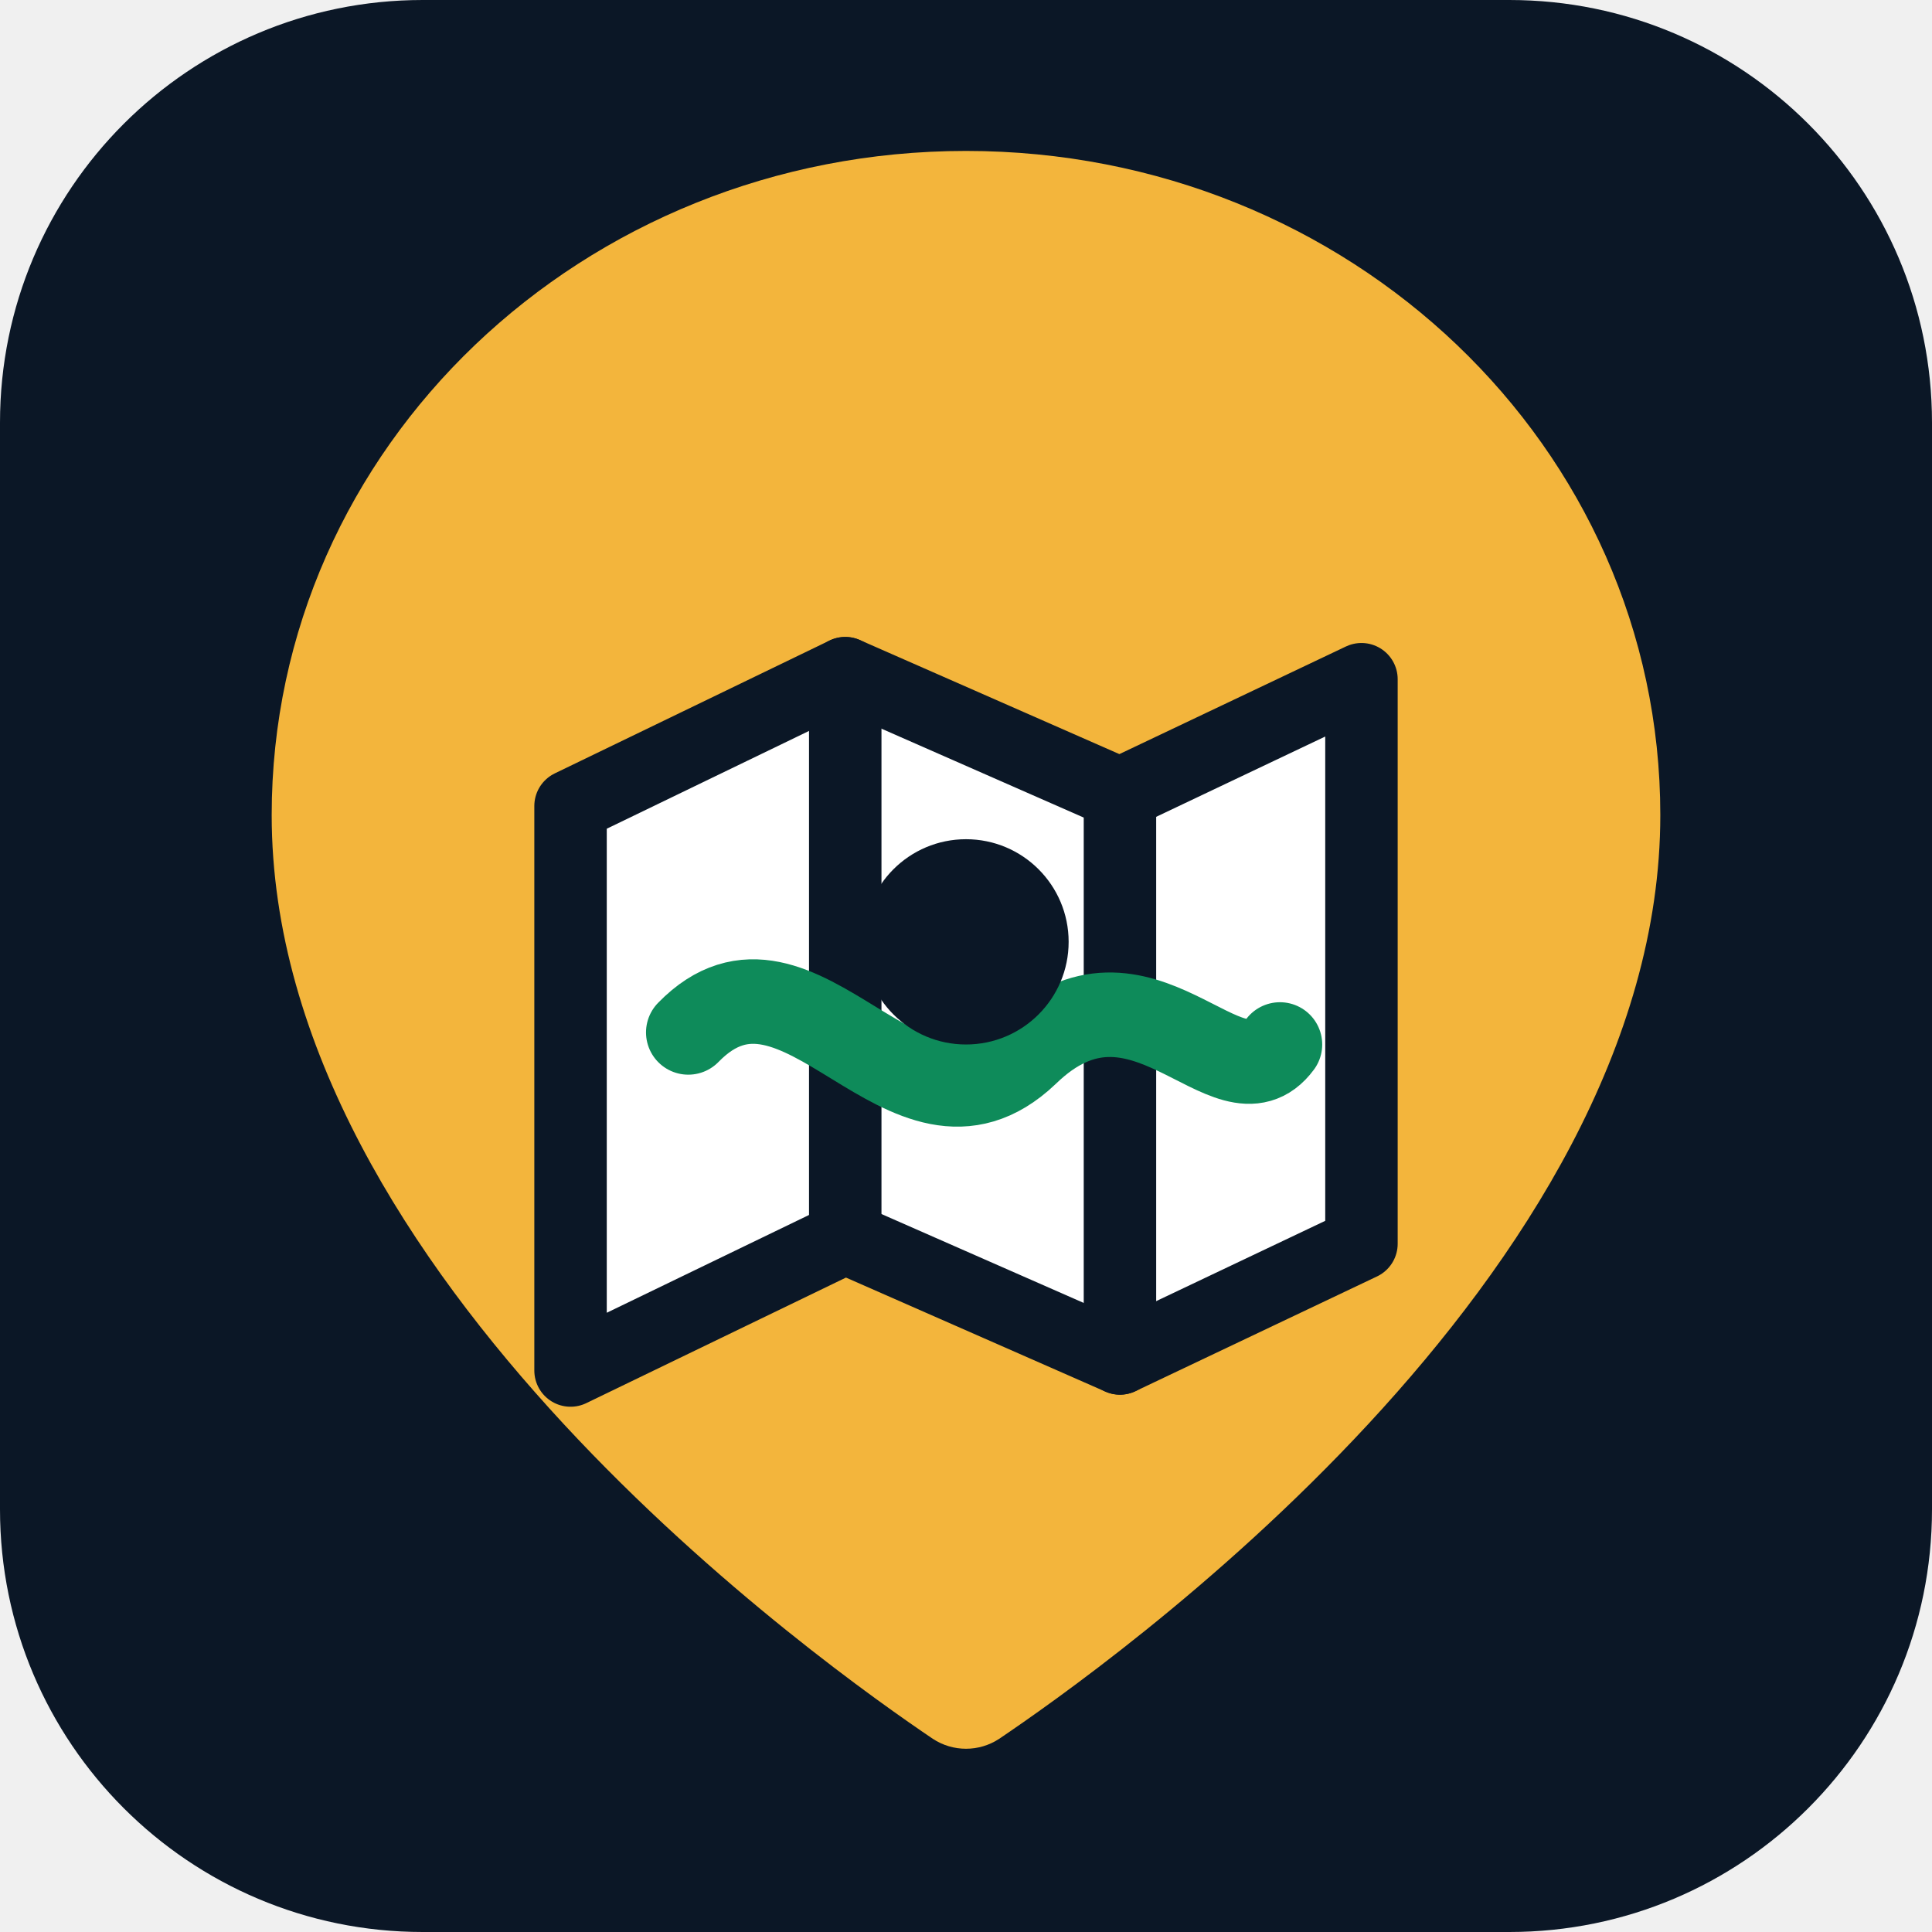
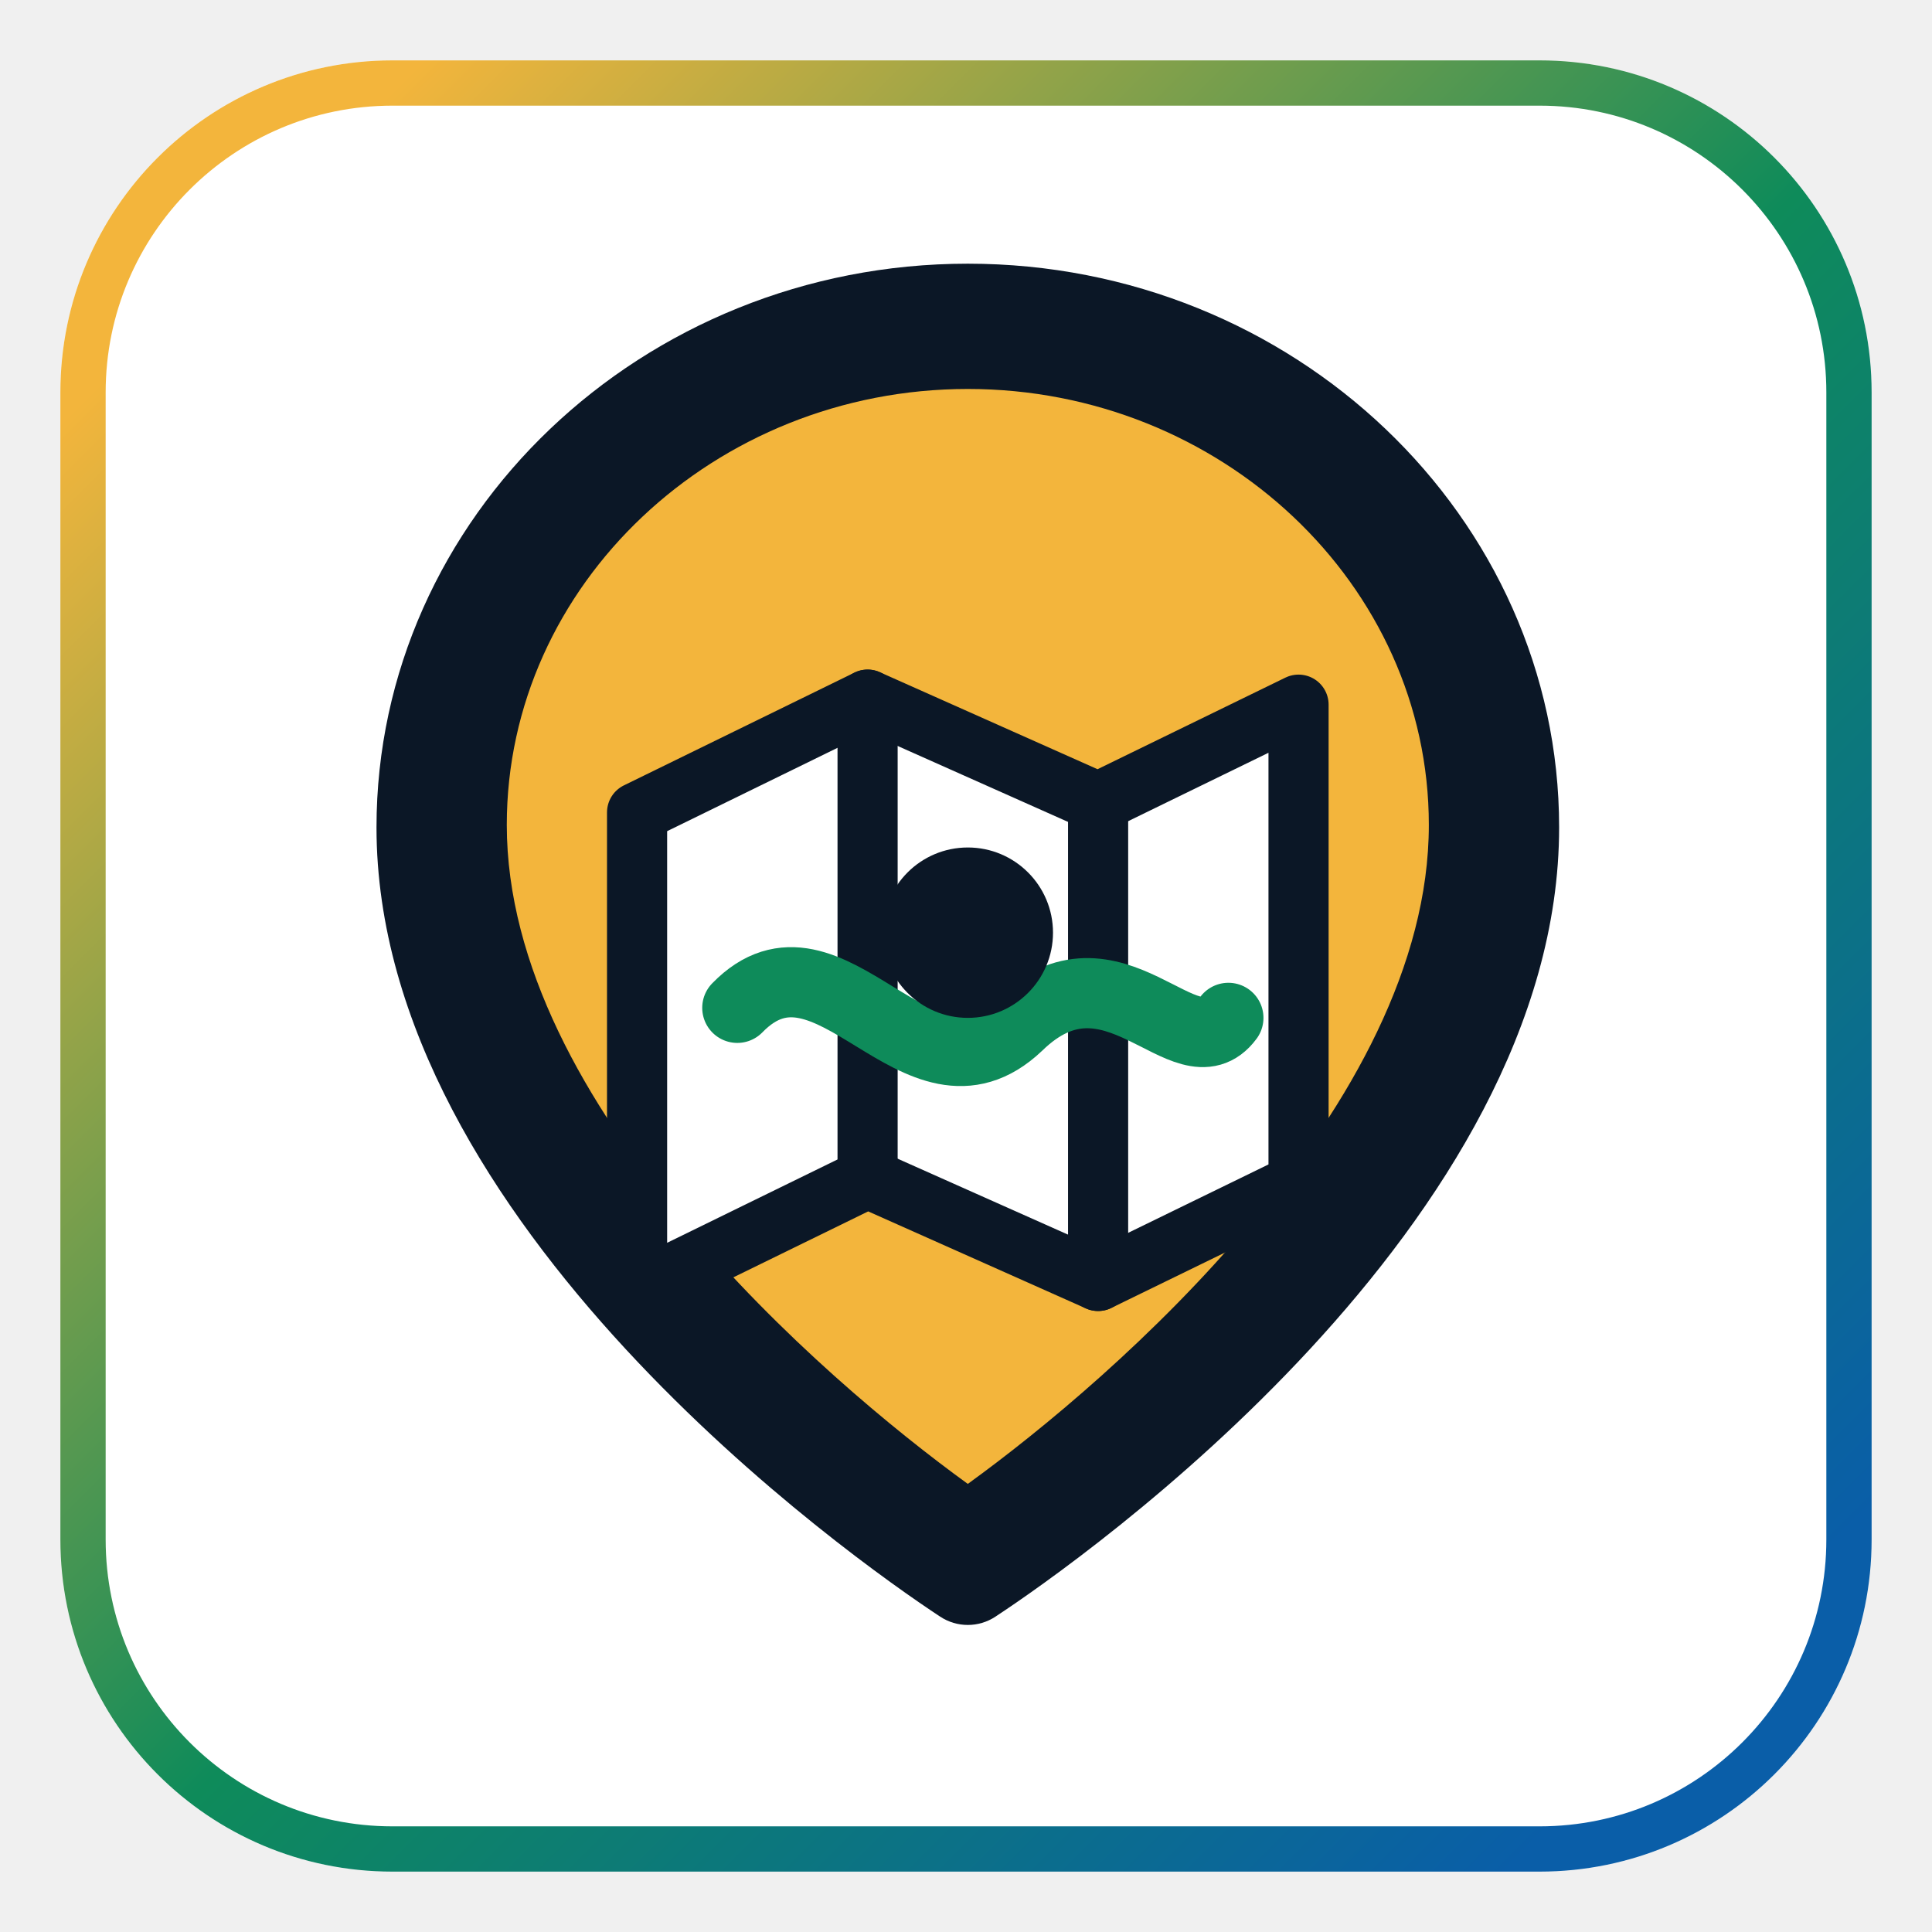
<svg xmlns="http://www.w3.org/2000/svg" viewBox="0 0 64 64">
-   <rect width="64" height="64" rx="14" fill="#0B1726" />
-   <path d="M32 5c-12.7 0-23 9.8-23 22 0 15.3 18.5 28.3 21.9 30.6a2 2 0 0 0 2.2 0C36.5 55.3 55 42.3 55 27 55 14.8 44.7 5 32 5Z" fill="#F3B53C" />
-   <path d="M18.9 26.7 28 22.3l9.1 4 8-3.8v18.7l-8 3.8-9.1-4-9.1 4.4V26.7Z" fill="#fff" stroke="#0B1726" stroke-width="2.4" stroke-linejoin="round" />
-   <path d="M28 22.3V41m9.1-14.7V45" stroke="#0B1726" stroke-width="2.4" stroke-linecap="round" />
-   <path d="M22.8 34.2c3.7-3.8 7.2 4.5 11.2.7 3.8-3.7 6.7 2 8.4-.3" fill="none" stroke="#0E8B5A" stroke-width="2.8" stroke-linecap="round" />
-   <circle cx="32" cy="31.2" r="3.4" fill="#0B1726" />
+   <defs>
+     <linearGradient id="cityatlas-favicon-border" x1="8" x2="56" y1="8" y2="56" gradientUnits="userSpaceOnUse">
+       <stop offset="0" stop-color="#F3B53C" />
+       <stop offset="0.52" stop-color="#0E8B5A" />
+       <stop offset="1" stop-color="#0A5EA8" />
+     </linearGradient>
+   </defs>
+   <rect x="2" y="2" width="60" height="60" rx="11" fill="#FFFFFF" />
+   <rect x="2.75" y="2.75" width="58.5" height="58.5" rx="10.25" fill="none" stroke="url(#cityatlas-favicon-border)" stroke-width="1.5" />
+   <g transform="translate(5.5 5) scale(0.83)">
+     <path d="M32 4.5c-13 0-23.6 10.1-23.6 22.5 0 15.8 19 29.2 22.5 31.5a2 2 0 0 0 2.2 0C36.6 56.2 55.6 42.8 55.6 27 55.6 14.6 45 4.5 32 4.5Z" fill="#0B1726" />
+     <path d="M32 9.5c-10.1 0-18.4 7.8-18.4 17.4 0 11.2 12.6 22.1 18.4 26.3 5.8-4.2 18.4-15.1 18.4-26.3 0-9.6-8.3-17.4-18.4-17.4Z" fill="#F3B53C" />
+     <path d="M18.8 26.4 28 21.9l9.2 4.1 8-3.9v19.1l-8 3.9-9.2-4.1-9.2 4.5V26.4Z" fill="#FFFFFF" stroke="#0B1726" stroke-width="2.4" stroke-linejoin="round" />
+     <path d="M28 21.9v19.1M37.2 26v19.1" stroke="#0B1726" stroke-width="2.4" stroke-linecap="round" />
+     <path d="M22.8 34.2c3.7-3.8 7.2 4.5 11.2.7 3.8-3.7 6.7 2 8.4-.3" fill="none" stroke="#0E8B5A" stroke-width="2.8" stroke-linecap="round" />
+     <circle cx="32" cy="31.2" r="3.4" fill="#0B1726" />
+   </g>
</svg>
